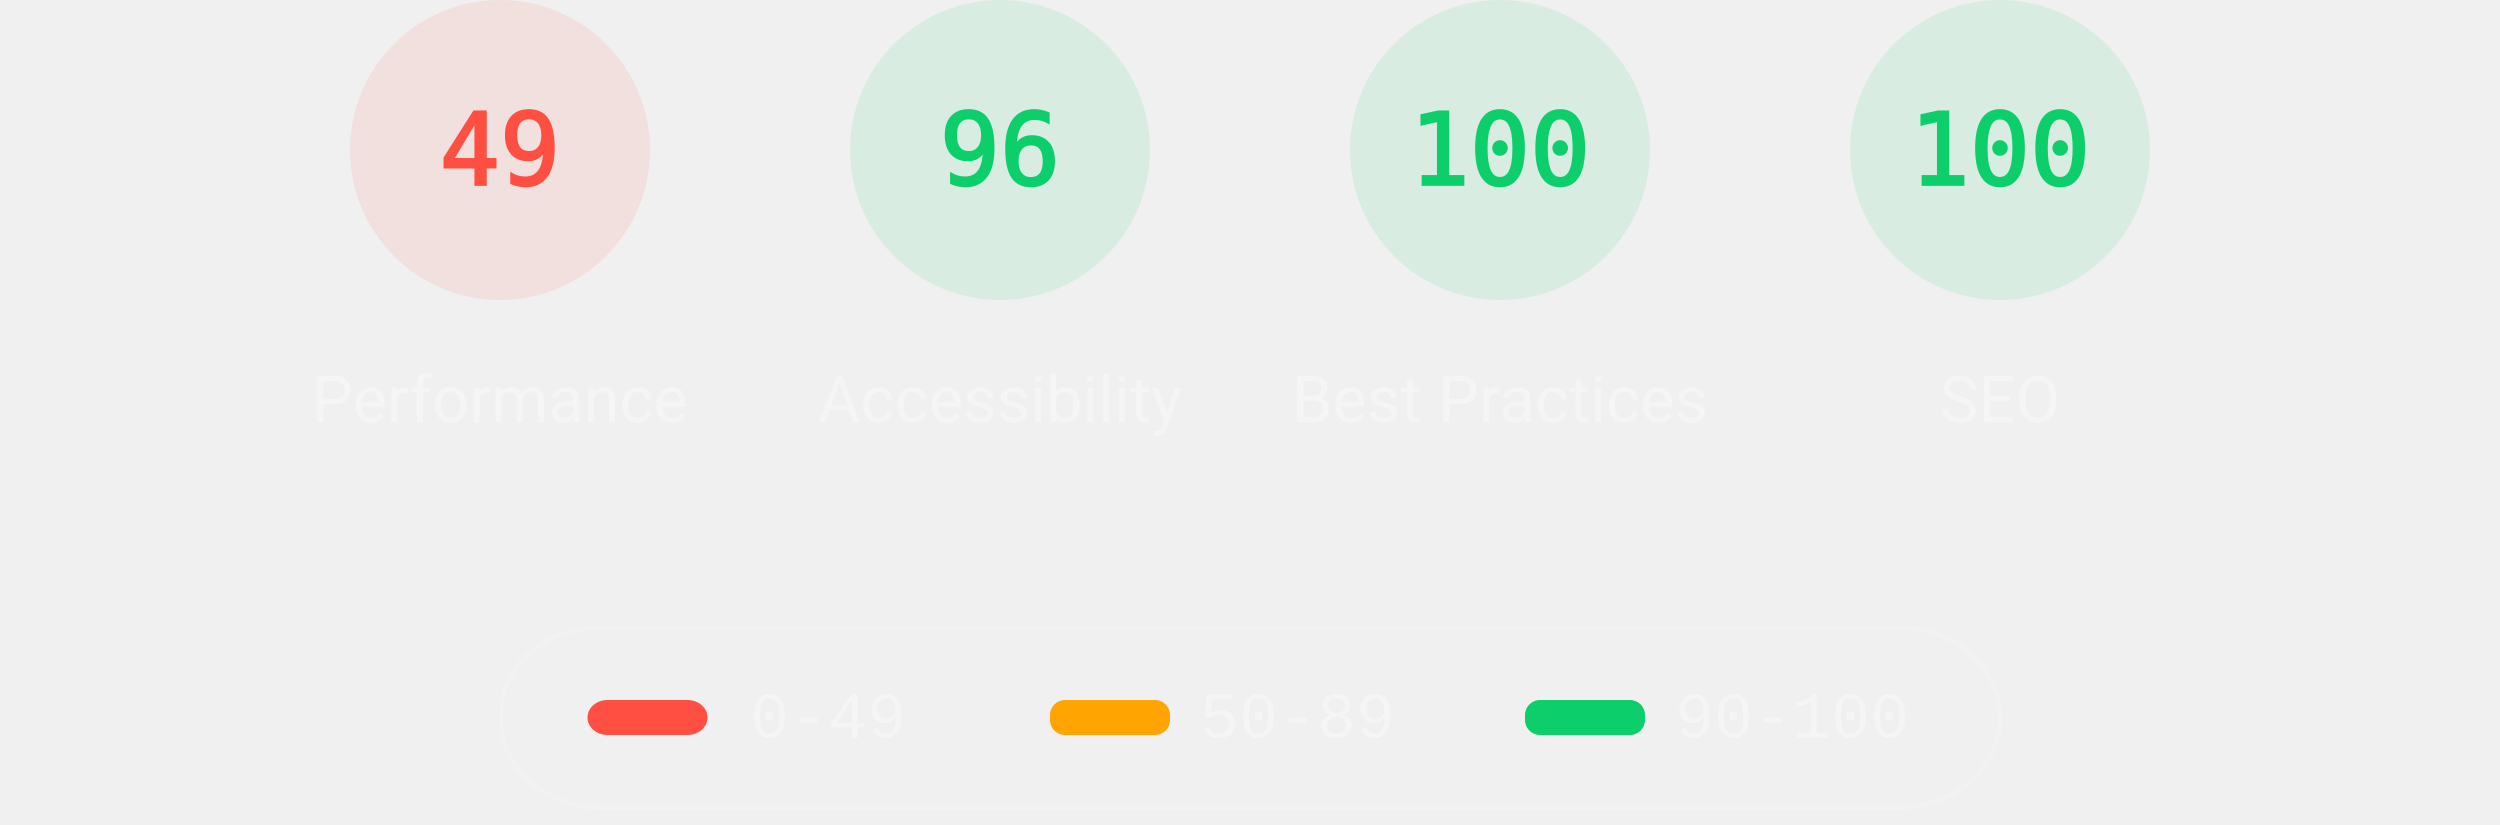
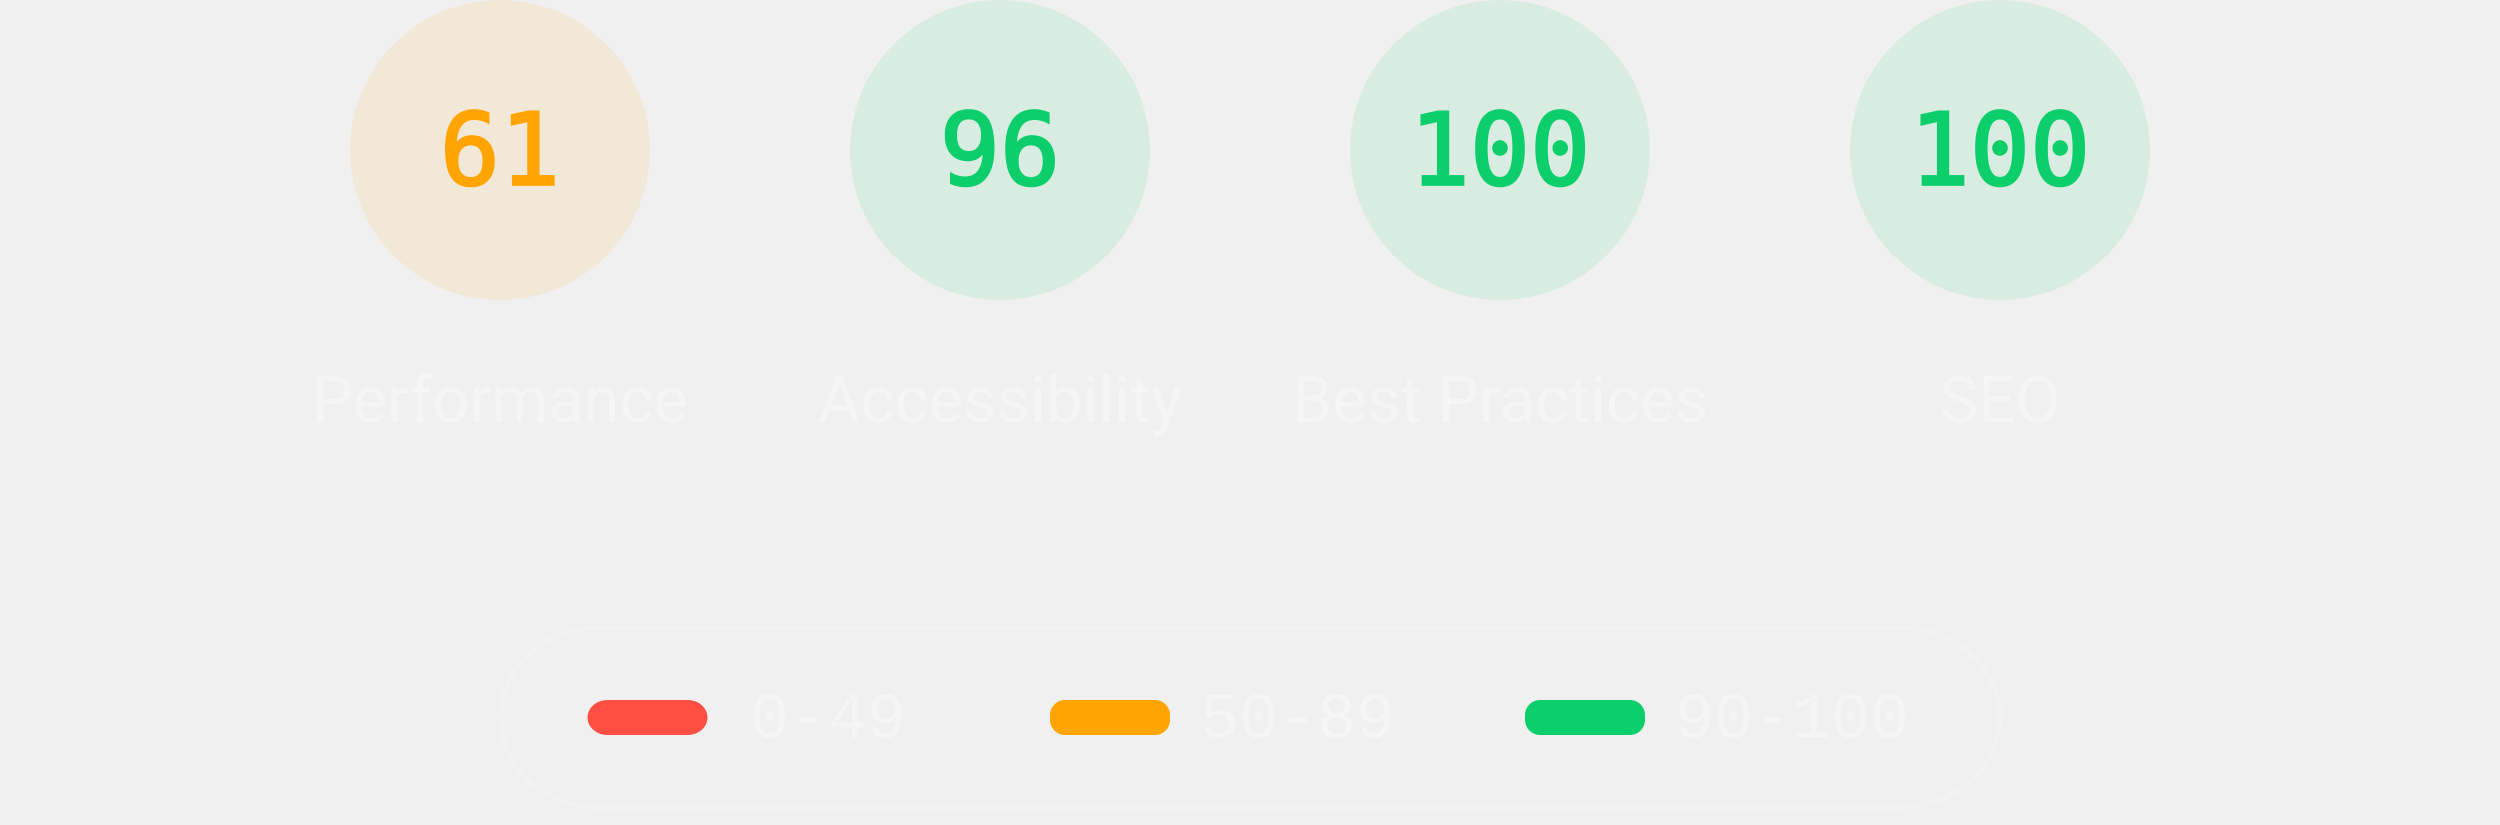
<svg xmlns="http://www.w3.org/2000/svg" class="theme--dark" fill="none" width="1000" height="330">
  <style>
			.gauge-base {
				opacity: 0.1
			}

			.gauge-arc {
				fill: none;
				animation-delay: 250ms;
				stroke-linecap: round;
				transform: rotate(-90deg);
				transform-origin: 100px 60px;
				animation: load-gauge 1s ease forwards
			}

			.guage-text {
				font-size: 40px;
				font-family: monospace;
				text-align: center
			}

			.guage-red {
				color: #ff4e42;
				fill: #ff4e42;
				stroke: #ff4e42
			}
			.guage-orange {
				color: #ffa400;
				fill: #ffa400;
				stroke: #ffa400
			}
			.guage-green {
				color: #0cce6b;
				fill: #0cce6b;
				stroke: #0cce6b
			}
			.theme--agnostic .guage-undefined {
				color: #5c5c5c;
				fill: #5c5c5c;
				stroke: #5c5c5c
			}
			.theme--light .guage-undefined {
				color: #1e1e1e;
				fill: #1e1e1e;
				stroke: #1e1e1e
			}
			.theme--dark .guage-undefined {
				color: #f5f5f5;
				fill: #f5f5f5;
				stroke: #f5f5f5
			}

			.guage-title {
				stroke: none;
				font-size: 26px;
				line-height: 26px;
				font-family: Roboto, Halvetica, Arial, sans-serif
			}
			.metric.guage-title {
				font-family: 'Courier New', Courier, monospace
			}
			.theme--agnostic .guage-title {
				color: #737373;
				fill: #737373
			}
			.theme--light .guage-title {
				color: #212121;
				fill: #212121
			}
			.theme--dark .guage-title {
				color: #f5f5f5;
				fill: #f5f5f5
			}

			@keyframes load-gauge {
				from {
					stroke-dasharray: 0 352.858
				}
			}
			.lh-gauge--pwa__disc {
				fill: #e0e0e0
			}
			.lh-gauge--pwa__logo {
				position: relative;
				fill: #b0b0b0
			}
			.lh-gauge--pwa__invisible {
				display: none
			}
			.lh-gauge--pwa__visible {
				display: inline
			}
			.guage-invisible {
				display: none
			}
			.lh-gauge--pwa__logo--primary-color {
				fill: #304ffe
			}
			.theme--agnostic .lh-gauge--pwa__logo--secondary-color {
				fill: #787878
			}
			.theme--light .lh-gauge--pwa__logo--secondary-color {
				fill: #3d3d3d
			}
			.theme--dark .lh-gauge--pwa__logo--secondary-color {
				fill: #d8b6b6
			}
			.theme--light #svg_2 {
				stroke: #00000022
			}
			.theme--agnostic #svg_2 {
				stroke: #616161
			}
			.theme--light #svg_2 {
				stroke: #00000022
			}
			.theme--dark #svg_2 {
				stroke: #f5f5f566
			}
		</style>
-   <svg class="guage-div guage-perf guage-red" viewBox="0 0 200 200" width="200" height="200" x="100" y="0">
-     <circle class="gauge-base" r="56" cx="100" cy="60" stroke-width="8" />
-     <circle class="gauge-arc guage-arc-1" r="56" cx="100" cy="60" stroke-width="8" style="stroke-dasharray: 172.41, 351.858;" />
-     <text class="guage-text" x="100px" y="60px" alignment-baseline="central" dominant-baseline="central" text-anchor="middle">49</text>
+   <svg class="guage-div guage-perf guage-orange" viewBox="0 0 200 200" width="200" height="200" x="100" y="0">
+     <circle class="gauge-base" r="56" cx="100" cy="60" stroke-width="8" />
+     <circle class="gauge-arc guage-arc-1" r="56" cx="100" cy="60" stroke-width="8" style="stroke-dasharray: 214.633, 351.858;" />
+     <text class="guage-text" x="100px" y="60px" alignment-baseline="central" dominant-baseline="central" text-anchor="middle">61</text>
    <text class="guage-title" x="100px" y="160px" alignment-baseline="central" dominant-baseline="central" text-anchor="middle">Performance</text>
  </svg>
  <svg class="guage-div guage-acc guage-green" viewBox="0 0 200 200" width="200" height="200" x="300" y="0">
    <circle class="gauge-base" r="56" cx="100" cy="60" stroke-width="8" />
    <circle class="gauge-arc guage-arc-2" r="56" cx="100" cy="60" stroke-width="8" style="stroke-dasharray: 337.784, 351.858;" />
    <text class="guage-text" x="100px" y="60px" alignment-baseline="central" dominant-baseline="central" text-anchor="middle">96</text>
    <text class="guage-title" x="100px" y="160px" alignment-baseline="central" dominant-baseline="central" text-anchor="middle">Accessibility</text>
  </svg>
  <svg class="guage-div guage-best guage-green" viewBox="0 0 200 200" width="200" height="200" x="500" y="0">
    <circle class="gauge-base" r="56" cx="100" cy="60" stroke-width="8" />
    <circle class="gauge-arc guage-arc-3" r="56" cx="100" cy="60" stroke-width="8" style="stroke-dasharray: 351.858, 351.858;" />
    <text class="guage-text" x="100px" y="60px" alignment-baseline="central" dominant-baseline="central" text-anchor="middle">100</text>
    <text class="guage-title" x="100px" y="160px" alignment-baseline="central" dominant-baseline="central" text-anchor="middle">Best Practices</text>
  </svg>
  <svg class="guage-div guage-seo guage-green" viewBox="0 0 200 200" width="200" height="200" x="700" y="0">
    <circle class="gauge-base" r="56" cx="100" cy="60" stroke-width="8" />
    <circle class="gauge-arc guage-arc-4" r="56" cx="100" cy="60" stroke-width="8" style="stroke-dasharray: 351.858, 351.858;" />
    <text class="guage-text" x="100px" y="60px" alignment-baseline="central" dominant-baseline="central" text-anchor="middle">100</text>
    <text class="guage-title" x="100px" y="160px" alignment-baseline="central" dominant-baseline="central" text-anchor="middle">SEO</text>
  </svg>
  <svg class="guage-div guage-pwa guage-invisible" viewBox="0 0 200 200" width="200" height="200" x="900" y="0">
    <svg viewBox="0 0 60 60" width="112" height="112" x="44" y="4">
      <defs>
        <linearGradient id="lh-gauge--pwa__check-circle__gradient-0" x1="50%" y1="0%" x2="50%" y2="100%">
          <stop stop-color="#00C852" offset="0%" />
          <stop stop-color="#009688" offset="100%" />
        </linearGradient>
        <linearGradient id="lh-gauge--pwa__installable__shadow-gradient-0" x1="76.056%" x2="24.111%" y1="82.995%" y2="24.735%">
          <stop stop-color="#A5D6A7" offset="0%" />
          <stop stop-color="#80CBC4" offset="100%" />
        </linearGradient>
        <linearGradient id="lh-gauge--pwa__fast-reliable__shadow-gradient-0" x1="76.056%" y1="82.995%" x2="25.678%" y2="26.493%">
          <stop stop-color="#64B5F6" offset="0%" />
          <stop stop-color="#2979FF" offset="100%" />
        </linearGradient>
        <g id="lh-gauge--pwa__fast-reliable-badge-0">
          <circle fill="#FFFFFF" cx="10" cy="10" r="10" />
          <path fill="#304FFE" d="M10 3.58l5.25 2.34v3.5c0 3.23-2.24 6.26-5.25 7-3.01-.74-5.25-3.77-5.25-7v-3.5L10 3.58zm-.47 10.74l2.76-4.83.03-.07c.04-.08 0-.24-.22-.24h-1.64l.47-3.26h-.47l-2.7 4.77c-.02.01.05-.1-.04.05-.09.16-.1.31.18.31h1.63l-.47 3.27h.47z" />
        </g>
        <g id="lh-gauge--pwa__installable-badge-0">
          <circle fill="#FFFFFF" cx="10" cy="10" r="10" />
          <path fill="#009688" d="M10 4.167A5.835 5.835 0 0 0 4.167 10 5.835 5.835 0 0 0 10 15.833 5.835 5.835 0 0 0 15.833 10 5.835 5.835 0 0 0 10 4.167zm2.917 6.416h-2.334v2.334H9.417v-2.334H7.083V9.417h2.334V7.083h1.166v2.334h2.334v1.166z" />
        </g>
      </defs>
      <g stroke="none" fill-rule="nonzero">
        <circle class="lh-gauge--pwa__disc" cx="30" cy="30" r="30" />
        <g class="lh-gauge--pwa__logo">
          <path d="M35.66 19.39l.7-1.75h2L37.4 15 38.6 12l3.4 9h-2.51l-.58-1.61z" />
          <path d="M33.52 21l3.65-9h-2.42l-2.5 5.82L30.5 12h-1.86l-1.9 5.82-1.35-2.65-1.21 3.72L25.4 21h2.38l1.72-5.2 1.64 5.2z" />
          <path fill-rule="nonzero" d="M20.3 17.91h1.48c.45 0 .85-.05 1.2-.15l.39-1.18 1.07-3.3a2.64 2.64 0 0 0-.28-.37c-.55-.6-1.36-.91-2.42-.91H18v9h2.3V17.9zm1.96-3.84c.22.22.33.5.33.87 0 .36-.1.65-.29.87-.2.23-.59.35-1.15.35h-.86v-2.41h.87c.52 0 .89.1 1.1.32z" />
        </g>
        <rect class="lh-gauge--pwa__component lh-gauge--pwa__na-line lh-gauge--pwa__invisible" fill="#FFFFFF" x="20" y="32" width="20" height="4" rx="2" />
        <g class="lh-gauge--pwa__component lh-gauge--pwa__fast-reliable-badge lh-gauge--pwa__invisible" transform="translate(20, 29)">
          <path fill="url(#lh-gauge--pwa__fast-reliable__shadow-gradient-0)" d="M33.63 19.49A30 30 0 0 1 16.2 30.36L3 17.14 17.14 3l16.49 16.49z" />
          <use href="#lh-gauge--pwa__fast-reliable-badge-0" />
        </g>
        <g class="lh-gauge--pwa__component lh-gauge--pwa__installable-badge lh-gauge--pwa__invisible" transform="translate(20, 29)">
          <path fill="url(#lh-gauge--pwa__installable__shadow-gradient-0)" d="M33.629 19.487c-4.272 5.453-10.391 9.39-17.415 10.869L3 17.142 17.142 3 33.63 19.487z" />
          <use href="#lh-gauge--pwa__installable-badge-0" />
        </g>
        <g class="lh-gauge--pwa__component lh-gauge--pwa__fast-reliable-installable-badges lh-gauge--pwa__invisible">
          <g transform="translate(8, 29)">
            <path fill="url(#lh-gauge--pwa__fast-reliable__shadow-gradient-0)" d="M16.321 30.463L3 17.143 17.142 3l22.365 22.365A29.864 29.864 0 0 1 22 31c-1.942 0-3.84-.184-5.679-.537z" />
            <use href="#lh-gauge--pwa__fast-reliable-badge-0" />
          </g>
          <g transform="translate(32, 29)">
            <path fill="url(#lh-gauge--pwa__installable__shadow-gradient-0)" d="M25.982 11.84a30.107 30.107 0 0 1-13.08 15.203L3 17.143 17.142 3l8.84 8.84z" />
            <use href="#lh-gauge--pwa__installable-badge-0" />
          </g>
        </g>
        <g class="lh-gauge--pwa__component lh-gauge--pwa__check-circle lh-gauge--pwa__invisible" transform="translate(18, 28)">
          <circle fill="#FFFFFF" cx="12" cy="12" r="12" />
          <path fill="url(#lh-gauge--pwa__check-circle__gradient-0)" d="M12 2a10 10 0 1 0 0 20 10 10 0 0 0 0-20zm-2 15l-5-5 1.41-1.41L10 14.17l7.59-7.59L19 8l-9 9z" />
        </g>
      </g>
    </svg>
    <text class="guage-title" y="160px" alignment-baseline="central" dominant-baseline="central" text-anchor="middle">
      <tspan x="100px" dy="-6px">Progressive</tspan>
      <tspan x="100px" dy="30px">Web App</tspan>
    </text>
  </svg>
  <svg width="604" height="76" x="200" y="250">
    <g>
      <rect fill="none" id="canvas_background" height="80" width="604" y="-1" x="-1" />
      <g display="none" overflow="visible" y="0" x="0" height="100%" width="100%" id="canvasGrid">
        <rect fill="url(#gridpattern)" stroke-width="0" y="0" x="0" height="100%" width="100%" />
      </g>
    </g>
    <g>
      <rect fill-opacity="0" stroke-width="2" rx="40" id="svg_2" height="72" width="600" y="1" x="0" fill="#000000" />
      <rect stroke="#000" rx="8" id="svg_3" height="14" width="48" y="30" x="35" stroke-opacity="null" stroke-width="0" fill="#ff4e42" />
      <rect stroke="#000" rx="6" id="svg_4" height="14" width="48" y="30" x="220" stroke-opacity="null" stroke-width="0" fill="#ffa400" />
      <rect stroke="#000" rx="6" id="svg_5" height="14" width="48" y="30" x="410" stroke-opacity="null" stroke-width="0" fill="#0cce6b" />
      <text class="metric guage-title" xml:space="preserve" text-anchor="start" font-size="26" id="svg_6" y="45" x="100" stroke-opacity="null" stroke-width="0" stroke="#000">0-49</text>
      <text class="metric guage-title" xml:space="preserve" text-anchor="start" font-size="26" id="svg_7" y="45" x="280" stroke-opacity="null" stroke-width="0" stroke="#000">50-89</text>
      <text class="metric guage-title" xml:space="preserve" text-anchor="start" font-size="26" id="svg_8" y="45" x="470" stroke-opacity="null" stroke-width="0" stroke="#000">90-100</text>
    </g>
  </svg>
</svg>
